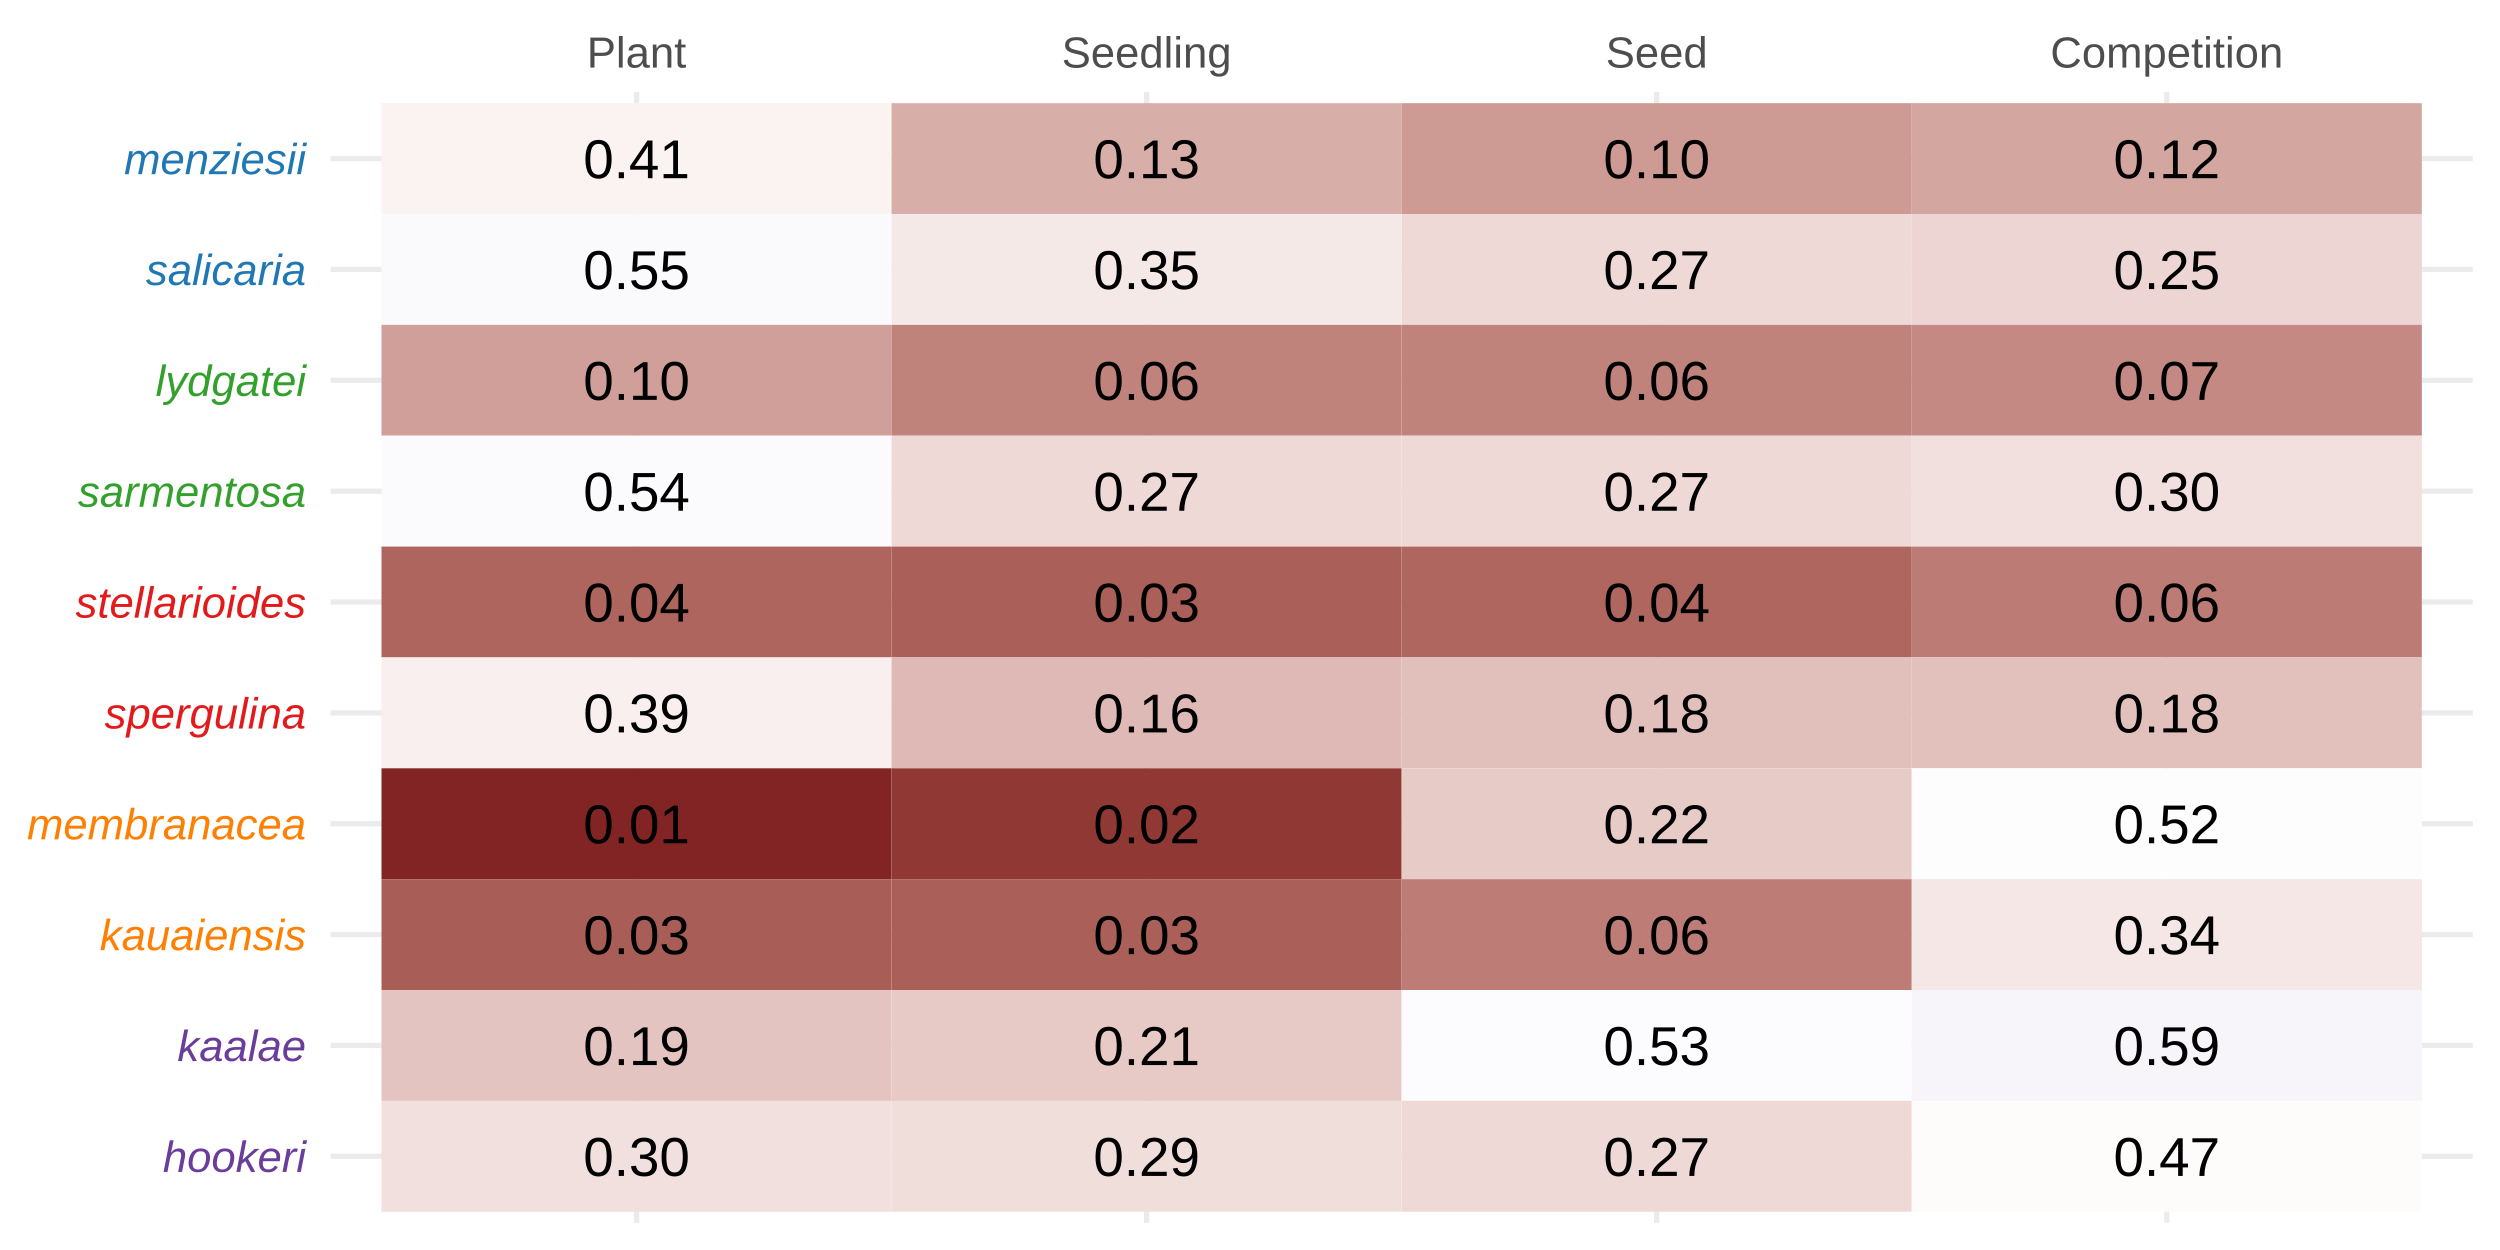
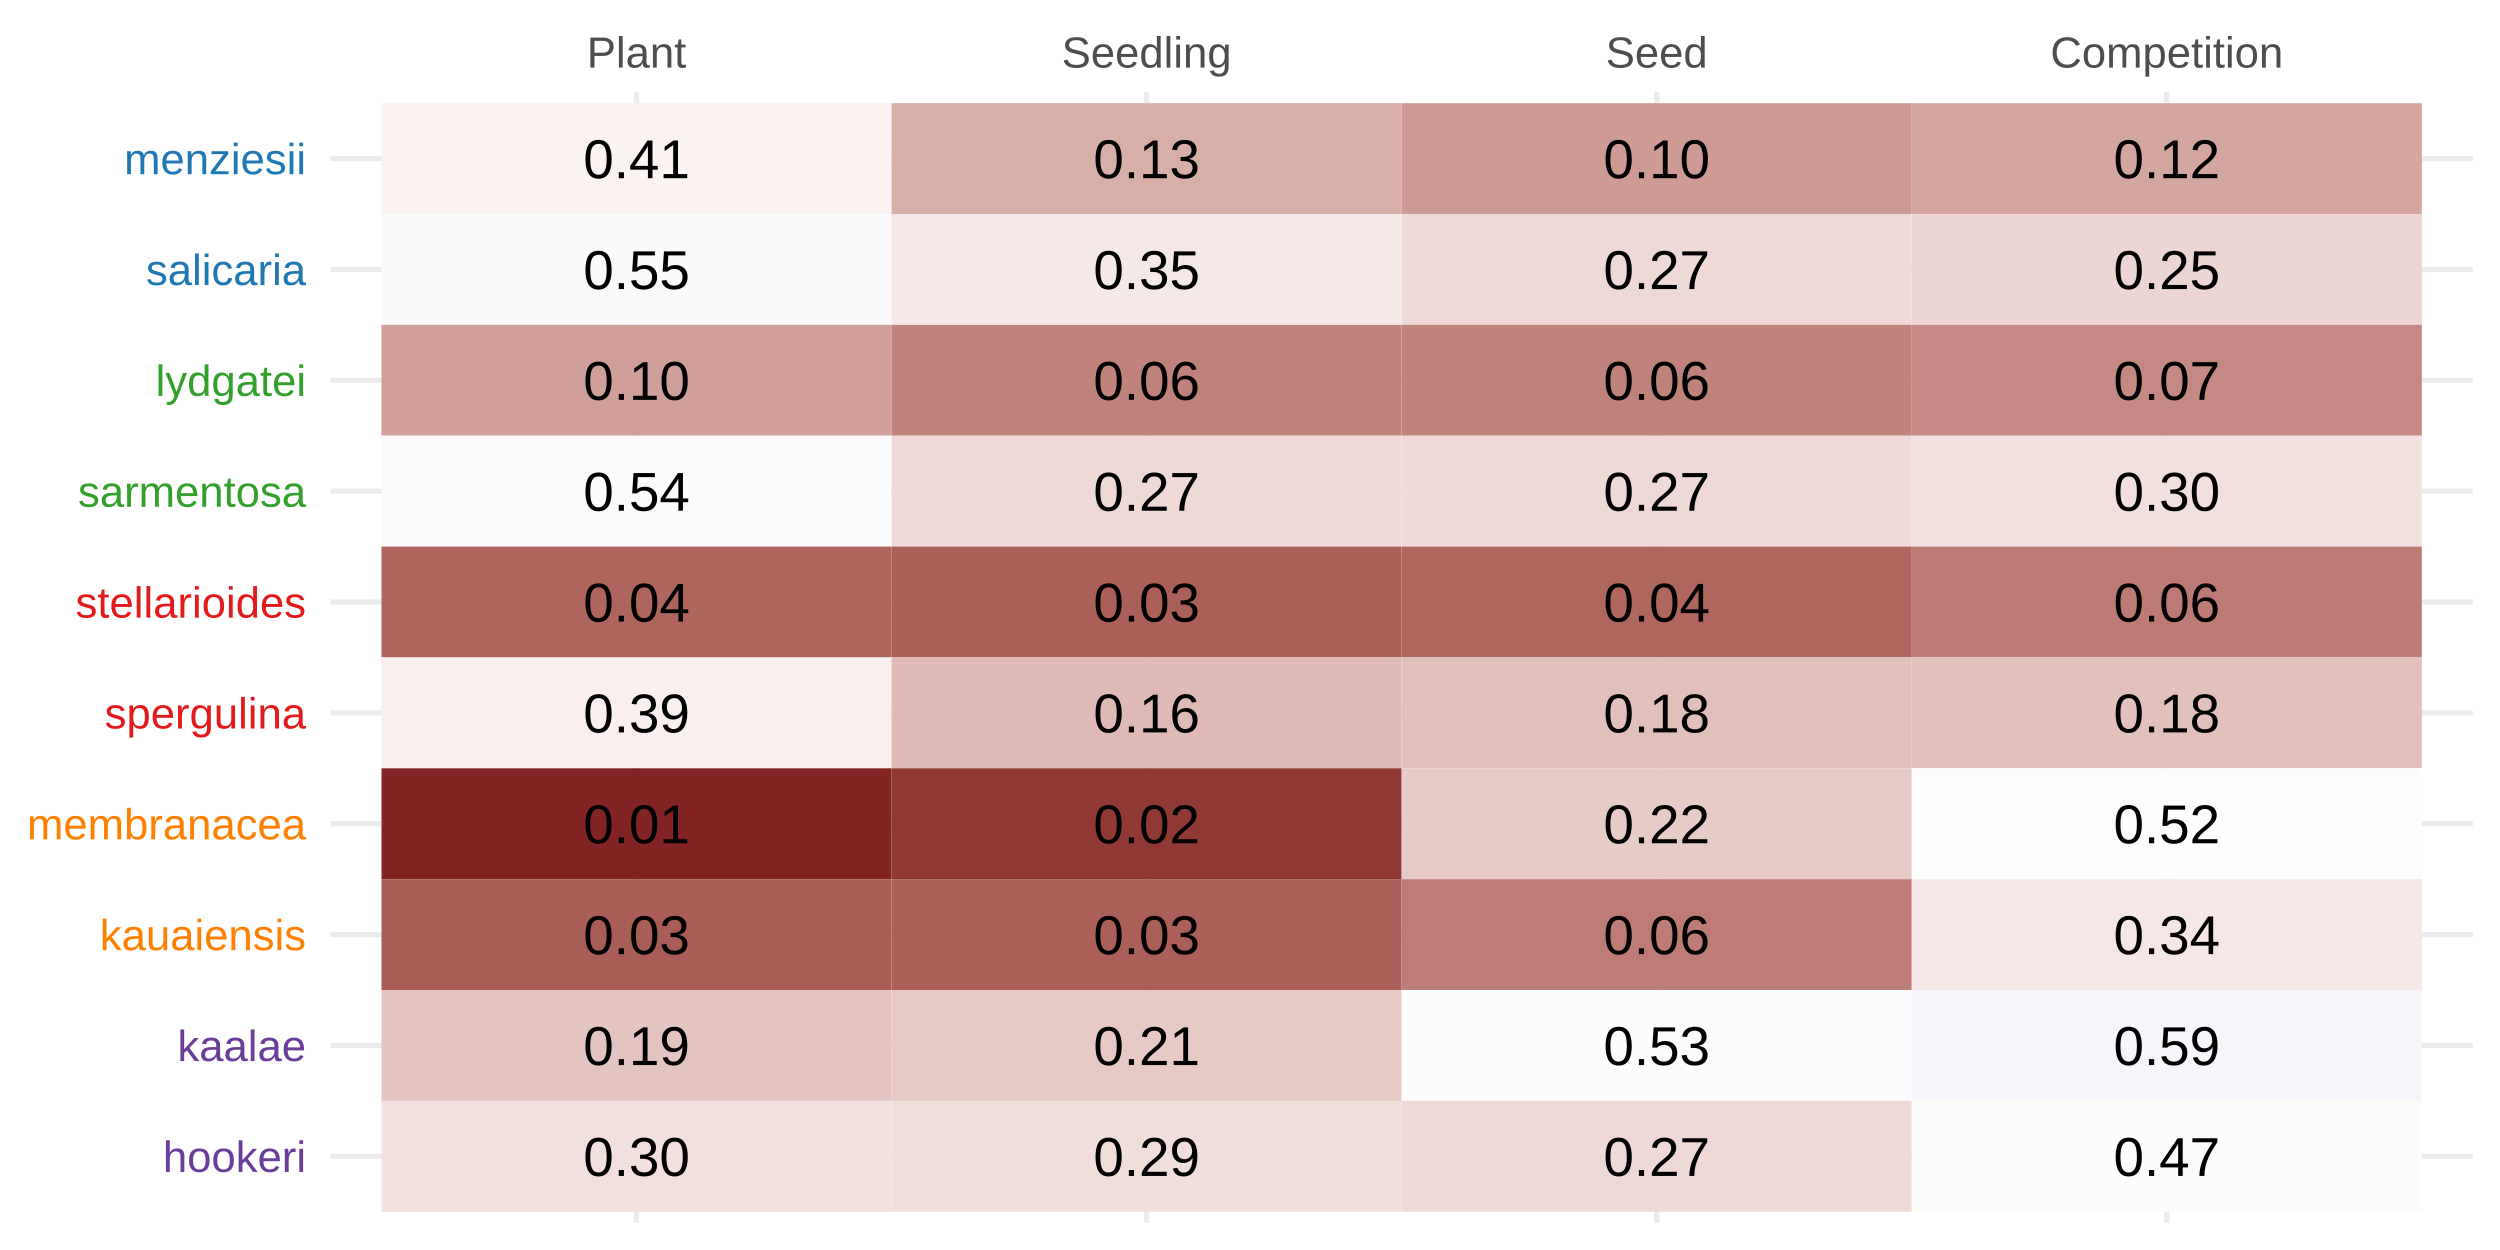
<svg xmlns="http://www.w3.org/2000/svg" width="504.00pt" height="252.00pt" viewBox="0 0 504.00 252.00">
  <g class="svglite">
    <defs>
      <style type="text/css">
    .svglite line, .svglite polyline, .svglite polygon, .svglite path, .svglite rect, .svglite circle {
      fill: none;
      stroke: #000000;
      stroke-linecap: round;
      stroke-linejoin: round;
      stroke-miterlimit: 10.00;
    }
    .svglite text {
      white-space: pre;
    }
    .svglite g.glyphgroup path {
      fill: inherit;
      stroke: none;
    }
  </style>
    </defs>
    <rect width="100%" height="100%" style="stroke: none; fill: #FFFFFF;" />
    <defs>
      <clipPath id="cpMC4wMHw1MDQuMDB8MC4wMHwyNTIuMDA=">
        <rect x="0.00" y="0.00" width="504.00" height="252.00" />
      </clipPath>
    </defs>
    <g clip-path="url(#cpMC4wMHw1MDQuMDB8MC4wMHwyNTIuMDA=)">
</g>
    <defs>
      <clipPath id="cpNjYuNjN8NDk4LjUyfDE4LjU2fDI0Ni41Mg==">
        <rect x="66.63" y="18.56" width="431.89" height="227.96" />
      </clipPath>
    </defs>
    <g clip-path="url(#cpNjYuNjN8NDk4LjUyfDE4LjU2fDI0Ni41Mg==)">
      <polyline points="66.63,233.11 498.52,233.11 " style="stroke-width: 1.07; stroke: #EBEBEB; stroke-linecap: butt;" />
      <polyline points="66.63,210.76 498.52,210.76 " style="stroke-width: 1.07; stroke: #EBEBEB; stroke-linecap: butt;" />
      <polyline points="66.63,188.41 498.52,188.41 " style="stroke-width: 1.07; stroke: #EBEBEB; stroke-linecap: butt;" />
      <polyline points="66.63,166.06 498.52,166.06 " style="stroke-width: 1.07; stroke: #EBEBEB; stroke-linecap: butt;" />
      <polyline points="66.63,143.72 498.52,143.72 " style="stroke-width: 1.07; stroke: #EBEBEB; stroke-linecap: butt;" />
      <polyline points="66.63,121.37 498.52,121.37 " style="stroke-width: 1.07; stroke: #EBEBEB; stroke-linecap: butt;" />
      <polyline points="66.63,99.02 498.52,99.02 " style="stroke-width: 1.07; stroke: #EBEBEB; stroke-linecap: butt;" />
      <polyline points="66.63,76.67 498.52,76.67 " style="stroke-width: 1.07; stroke: #EBEBEB; stroke-linecap: butt;" />
      <polyline points="66.63,54.32 498.52,54.32 " style="stroke-width: 1.07; stroke: #EBEBEB; stroke-linecap: butt;" />
      <polyline points="66.63,31.97 498.52,31.97 " style="stroke-width: 1.07; stroke: #EBEBEB; stroke-linecap: butt;" />
      <polyline points="128.33,246.52 128.33,18.56 " style="stroke-width: 1.07; stroke: #EBEBEB; stroke-linecap: butt;" />
      <polyline points="231.16,246.52 231.16,18.56 " style="stroke-width: 1.07; stroke: #EBEBEB; stroke-linecap: butt;" />
      <polyline points="333.99,246.52 333.99,18.56 " style="stroke-width: 1.07; stroke: #EBEBEB; stroke-linecap: butt;" />
      <polyline points="436.82,246.52 436.82,18.56 " style="stroke-width: 1.07; stroke: #EBEBEB; stroke-linecap: butt;" />
      <rect x="76.91" y="20.80" width="102.83" height="22.35" style="stroke-width: 0.21; stroke: none; stroke-linecap: butt; stroke-linejoin: miter; fill: #FAF3F2;" />
      <rect x="179.74" y="20.80" width="102.83" height="22.35" style="stroke-width: 0.21; stroke: none; stroke-linecap: butt; stroke-linejoin: miter; fill: #D8AEA9;" />
      <rect x="282.58" y="20.80" width="102.83" height="22.35" style="stroke-width: 0.21; stroke: none; stroke-linecap: butt; stroke-linejoin: miter; fill: #CD9A94;" />
      <rect x="385.41" y="20.80" width="102.83" height="22.35" style="stroke-width: 0.21; stroke: none; stroke-linecap: butt; stroke-linejoin: miter; fill: #D4A6A0;" />
      <rect x="76.91" y="43.15" width="102.83" height="22.35" style="stroke-width: 0.21; stroke: none; stroke-linecap: butt; stroke-linejoin: miter; fill: #FAFAFD;" />
      <rect x="179.74" y="43.15" width="102.83" height="22.35" style="stroke-width: 0.21; stroke: none; stroke-linecap: butt; stroke-linejoin: miter; fill: #F5E9E8;" />
      <rect x="282.58" y="43.15" width="102.83" height="22.35" style="stroke-width: 0.21; stroke: none; stroke-linecap: butt; stroke-linejoin: miter; fill: #EED9D6;" />
      <rect x="385.41" y="43.15" width="102.83" height="22.35" style="stroke-width: 0.21; stroke: none; stroke-linecap: butt; stroke-linejoin: miter; fill: #ECD5D2;" />
      <rect x="76.91" y="65.49" width="102.83" height="22.35" style="stroke-width: 0.21; stroke: none; stroke-linecap: butt; stroke-linejoin: miter; fill: #D09F9A;" />
      <rect x="179.74" y="65.49" width="102.83" height="22.35" style="stroke-width: 0.21; stroke: none; stroke-linecap: butt; stroke-linejoin: miter; fill: #C0837C;" />
      <rect x="282.58" y="65.49" width="102.83" height="22.35" style="stroke-width: 0.21; stroke: none; stroke-linecap: butt; stroke-linejoin: miter; fill: #C0837C;" />
      <rect x="385.41" y="65.49" width="102.83" height="22.35" style="stroke-width: 0.21; stroke: none; stroke-linecap: butt; stroke-linejoin: miter; fill: #C38982;" />
      <rect x="76.91" y="87.84" width="102.83" height="22.35" style="stroke-width: 0.21; stroke: none; stroke-linecap: butt; stroke-linejoin: miter; fill: #FBFBFD;" />
      <rect x="179.74" y="87.84" width="102.83" height="22.35" style="stroke-width: 0.21; stroke: none; stroke-linecap: butt; stroke-linejoin: miter; fill: #EED9D7;" />
      <rect x="282.58" y="87.84" width="102.83" height="22.35" style="stroke-width: 0.21; stroke: none; stroke-linecap: butt; stroke-linejoin: miter; fill: #EED9D6;" />
      <rect x="385.41" y="87.84" width="102.83" height="22.35" style="stroke-width: 0.21; stroke: none; stroke-linecap: butt; stroke-linejoin: miter; fill: #F1E0DE;" />
      <rect x="76.91" y="110.19" width="102.83" height="22.35" style="stroke-width: 0.21; stroke: none; stroke-linecap: butt; stroke-linejoin: miter; fill: #AE655E;" />
      <rect x="179.74" y="110.19" width="102.83" height="22.35" style="stroke-width: 0.21; stroke: none; stroke-linecap: butt; stroke-linejoin: miter; fill: #AA5F58;" />
      <rect x="282.58" y="110.19" width="102.83" height="22.35" style="stroke-width: 0.21; stroke: none; stroke-linecap: butt; stroke-linejoin: miter; fill: #AE665F;" />
      <rect x="385.41" y="110.19" width="102.83" height="22.35" style="stroke-width: 0.21; stroke: none; stroke-linecap: butt; stroke-linejoin: miter; fill: #BC7C75;" />
      <rect x="76.91" y="132.54" width="102.83" height="22.35" style="stroke-width: 0.21; stroke: none; stroke-linecap: butt; stroke-linejoin: miter; fill: #F8EFEE;" />
      <rect x="179.74" y="132.54" width="102.83" height="22.35" style="stroke-width: 0.21; stroke: none; stroke-linecap: butt; stroke-linejoin: miter; fill: #DEB9B5;" />
      <rect x="282.58" y="132.54" width="102.83" height="22.35" style="stroke-width: 0.21; stroke: none; stroke-linecap: butt; stroke-linejoin: miter; fill: #E1C0BB;" />
      <rect x="385.41" y="132.54" width="102.83" height="22.35" style="stroke-width: 0.21; stroke: none; stroke-linecap: butt; stroke-linejoin: miter; fill: #E2C1BD;" />
      <rect x="76.91" y="154.89" width="102.83" height="22.35" style="stroke-width: 0.21; stroke: none; stroke-linecap: butt; stroke-linejoin: miter; fill: #832424;" />
      <rect x="179.74" y="154.89" width="102.83" height="22.35" style="stroke-width: 0.21; stroke: none; stroke-linecap: butt; stroke-linejoin: miter; fill: #903834;" />
      <rect x="282.58" y="154.89" width="102.83" height="22.35" style="stroke-width: 0.21; stroke: none; stroke-linecap: butt; stroke-linejoin: miter; fill: #E7CBC7;" />
      <rect x="385.41" y="154.89" width="102.83" height="22.35" style="stroke-width: 0.21; stroke: none; stroke-linecap: butt; stroke-linejoin: miter; fill: #FDFDFE;" />
      <rect x="76.91" y="177.24" width="102.83" height="22.35" style="stroke-width: 0.21; stroke: none; stroke-linecap: butt; stroke-linejoin: miter; fill: #A85D56;" />
      <rect x="179.74" y="177.24" width="102.83" height="22.35" style="stroke-width: 0.21; stroke: none; stroke-linecap: butt; stroke-linejoin: miter; fill: #AA5F59;" />
      <rect x="282.58" y="177.24" width="102.83" height="22.35" style="stroke-width: 0.21; stroke: none; stroke-linecap: butt; stroke-linejoin: miter; fill: #BD7D76;" />
      <rect x="385.41" y="177.24" width="102.83" height="22.35" style="stroke-width: 0.21; stroke: none; stroke-linecap: butt; stroke-linejoin: miter; fill: #F5E7E5;" />
      <rect x="76.91" y="199.59" width="102.83" height="22.35" style="stroke-width: 0.21; stroke: none; stroke-linecap: butt; stroke-linejoin: miter; fill: #E4C4C0;" />
      <rect x="179.74" y="199.59" width="102.83" height="22.35" style="stroke-width: 0.21; stroke: none; stroke-linecap: butt; stroke-linejoin: miter; fill: #E7CAC6;" />
      <rect x="282.58" y="199.59" width="102.83" height="22.35" style="stroke-width: 0.21; stroke: none; stroke-linecap: butt; stroke-linejoin: miter; fill: #FCFBFD;" />
      <rect x="385.41" y="199.59" width="102.83" height="22.35" style="stroke-width: 0.21; stroke: none; stroke-linecap: butt; stroke-linejoin: miter; fill: #F7F5FA;" />
      <rect x="76.91" y="221.94" width="102.83" height="22.35" style="stroke-width: 0.21; stroke: none; stroke-linecap: butt; stroke-linejoin: miter; fill: #F1E0DD;" />
      <rect x="179.74" y="221.94" width="102.83" height="22.35" style="stroke-width: 0.21; stroke: none; stroke-linecap: butt; stroke-linejoin: miter; fill: #F0DEDB;" />
      <rect x="282.58" y="221.94" width="102.83" height="22.35" style="stroke-width: 0.21; stroke: none; stroke-linecap: butt; stroke-linejoin: miter; fill: #EED9D6;" />
      <rect x="385.41" y="221.94" width="102.83" height="22.35" style="stroke-width: 0.21; stroke: none; stroke-linecap: butt; stroke-linejoin: miter; fill: #FEFCFB;" />
      <text x="128.33" y="35.92" text-anchor="middle" style="font-size: 11.04px; font-family: &quot;Arial&quot;;">0.41</text>
      <text x="231.16" y="35.92" text-anchor="middle" style="font-size: 11.04px; font-family: &quot;Arial&quot;;">0.13</text>
      <text x="333.99" y="35.92" text-anchor="middle" style="font-size: 11.04px; font-family: &quot;Arial&quot;;">0.10</text>
      <text x="436.82" y="35.92" text-anchor="middle" style="font-size: 11.04px; font-family: &quot;Arial&quot;;">0.12</text>
      <text x="128.33" y="58.27" text-anchor="middle" style="font-size: 11.04px; font-family: &quot;Arial&quot;;">0.55</text>
      <text x="231.16" y="58.27" text-anchor="middle" style="font-size: 11.04px; font-family: &quot;Arial&quot;;">0.35</text>
      <text x="333.99" y="58.27" text-anchor="middle" style="font-size: 11.04px; font-family: &quot;Arial&quot;;">0.27</text>
      <text x="436.82" y="58.27" text-anchor="middle" style="font-size: 11.04px; font-family: &quot;Arial&quot;;">0.25</text>
      <text x="128.33" y="80.62" text-anchor="middle" style="font-size: 11.04px; font-family: &quot;Arial&quot;;">0.10</text>
      <text x="231.16" y="80.62" text-anchor="middle" style="font-size: 11.04px; font-family: &quot;Arial&quot;;">0.06</text>
      <text x="333.99" y="80.62" text-anchor="middle" style="font-size: 11.04px; font-family: &quot;Arial&quot;;">0.06</text>
      <text x="436.82" y="80.62" text-anchor="middle" style="font-size: 11.04px; font-family: &quot;Arial&quot;;">0.07</text>
      <text x="128.33" y="102.97" text-anchor="middle" style="font-size: 11.04px; font-family: &quot;Arial&quot;;">0.54</text>
      <text x="231.16" y="102.97" text-anchor="middle" style="font-size: 11.04px; font-family: &quot;Arial&quot;;">0.27</text>
      <text x="333.99" y="102.97" text-anchor="middle" style="font-size: 11.04px; font-family: &quot;Arial&quot;;">0.27</text>
      <text x="436.82" y="102.97" text-anchor="middle" style="font-size: 11.04px; font-family: &quot;Arial&quot;;">0.30</text>
      <text x="128.33" y="125.32" text-anchor="middle" style="font-size: 11.04px; font-family: &quot;Arial&quot;;">0.04</text>
      <text x="231.16" y="125.32" text-anchor="middle" style="font-size: 11.04px; font-family: &quot;Arial&quot;;">0.03</text>
      <text x="333.99" y="125.32" text-anchor="middle" style="font-size: 11.04px; font-family: &quot;Arial&quot;;">0.04</text>
      <text x="436.82" y="125.32" text-anchor="middle" style="font-size: 11.04px; font-family: &quot;Arial&quot;;">0.06</text>
      <text x="128.33" y="147.66" text-anchor="middle" style="font-size: 11.04px; font-family: &quot;Arial&quot;;">0.39</text>
      <text x="231.16" y="147.66" text-anchor="middle" style="font-size: 11.04px; font-family: &quot;Arial&quot;;">0.16</text>
      <text x="333.99" y="147.66" text-anchor="middle" style="font-size: 11.04px; font-family: &quot;Arial&quot;;">0.18</text>
      <text x="436.82" y="147.66" text-anchor="middle" style="font-size: 11.04px; font-family: &quot;Arial&quot;;">0.18</text>
      <text x="128.33" y="170.01" text-anchor="middle" style="font-size: 11.04px; font-family: &quot;Arial&quot;;">0.01</text>
      <text x="231.16" y="170.01" text-anchor="middle" style="font-size: 11.04px; font-family: &quot;Arial&quot;;">0.02</text>
      <text x="333.99" y="170.01" text-anchor="middle" style="font-size: 11.04px; font-family: &quot;Arial&quot;;">0.22</text>
      <text x="436.82" y="170.01" text-anchor="middle" style="font-size: 11.04px; font-family: &quot;Arial&quot;;">0.52</text>
      <text x="128.33" y="192.36" text-anchor="middle" style="font-size: 11.04px; font-family: &quot;Arial&quot;;">0.03</text>
      <text x="231.16" y="192.36" text-anchor="middle" style="font-size: 11.04px; font-family: &quot;Arial&quot;;">0.03</text>
      <text x="333.99" y="192.36" text-anchor="middle" style="font-size: 11.04px; font-family: &quot;Arial&quot;;">0.06</text>
      <text x="436.82" y="192.36" text-anchor="middle" style="font-size: 11.04px; font-family: &quot;Arial&quot;;">0.34</text>
      <text x="128.33" y="214.71" text-anchor="middle" style="font-size: 11.04px; font-family: &quot;Arial&quot;;">0.19</text>
      <text x="231.16" y="214.71" text-anchor="middle" style="font-size: 11.04px; font-family: &quot;Arial&quot;;">0.21</text>
      <text x="333.99" y="214.71" text-anchor="middle" style="font-size: 11.04px; font-family: &quot;Arial&quot;;">0.53</text>
      <text x="436.82" y="214.71" text-anchor="middle" style="font-size: 11.04px; font-family: &quot;Arial&quot;;">0.59</text>
      <text x="128.33" y="237.06" text-anchor="middle" style="font-size: 11.04px; font-family: &quot;Arial&quot;;">0.30</text>
      <text x="231.16" y="237.06" text-anchor="middle" style="font-size: 11.04px; font-family: &quot;Arial&quot;;">0.29</text>
      <text x="333.99" y="237.06" text-anchor="middle" style="font-size: 11.04px; font-family: &quot;Arial&quot;;">0.27</text>
      <text x="436.82" y="237.06" text-anchor="middle" style="font-size: 11.04px; font-family: &quot;Arial&quot;;">0.47</text>
    </g>
    <g clip-path="url(#cpMC4wMHw1MDQuMDB8MC4wMHwyNTIuMDA=)">
      <text x="128.33" y="13.63" text-anchor="middle" style="font-size: 8.80px;fill: #4D4D4D; font-family: &quot;Arial&quot;;">Plant</text>
      <text x="231.16" y="13.63" text-anchor="middle" style="font-size: 8.80px;fill: #4D4D4D; font-family: &quot;Arial&quot;;">Seedling</text>
      <text x="333.99" y="13.63" text-anchor="middle" style="font-size: 8.80px;fill: #4D4D4D; font-family: &quot;Arial&quot;;">Seed</text>
      <text x="436.82" y="13.63" text-anchor="middle" style="font-size: 8.80px;fill: #4D4D4D; font-family: &quot;Arial&quot;;">Competition</text>
-       <text x="61.70" y="236.26" text-anchor="end" style="font-size: 8.80px; font-style: italic;fill: #6A3D9A; font-family: &quot;Arial&quot;;">hookeri</text>
-       <text x="61.70" y="213.91" text-anchor="end" style="font-size: 8.80px; font-style: italic;fill: #6A3D9A; font-family: &quot;Arial&quot;;">kaalae</text>
-       <text x="61.70" y="191.56" text-anchor="end" style="font-size: 8.80px; font-style: italic;fill: #FF7F00; font-family: &quot;Arial&quot;;">kauaiensis</text>
-       <text x="61.70" y="169.21" text-anchor="end" style="font-size: 8.80px; font-style: italic;fill: #FF7F00; font-family: &quot;Arial&quot;;">membranacea</text>
-       <text x="61.70" y="146.87" text-anchor="end" style="font-size: 8.80px; font-style: italic;fill: #E31A1C; font-family: &quot;Arial&quot;;">spergulina</text>
-       <text x="61.70" y="124.52" text-anchor="end" style="font-size: 8.80px; font-style: italic;fill: #E31A1C; font-family: &quot;Arial&quot;;">stellarioides</text>
-       <text x="61.70" y="102.17" text-anchor="end" style="font-size: 8.80px; font-style: italic;fill: #33A02C; font-family: &quot;Arial&quot;;">sarmentosa</text>
-       <text x="61.70" y="79.82" text-anchor="end" style="font-size: 8.80px; font-style: italic;fill: #33A02C; font-family: &quot;Arial&quot;;">lydgatei</text>
-       <text x="61.70" y="57.47" text-anchor="end" style="font-size: 8.80px; font-style: italic;fill: #1F78B4; font-family: &quot;Arial&quot;;">salicaria</text>
-       <text x="61.70" y="35.12" text-anchor="end" style="font-size: 8.80px; font-style: italic;fill: #1F78B4; font-family: &quot;Arial&quot;;">menziesii</text>
+       <text x="61.70" y="236.26" text-anchor="end" style="font-size: 8.80px;fill: #6A3D9A; font-family: &quot;Arial&quot;;">hookeri</text>
+       <text x="61.70" y="213.91" text-anchor="end" style="font-size: 8.80px;fill: #6A3D9A; font-family: &quot;Arial&quot;;">kaalae</text>
+       <text x="61.70" y="191.56" text-anchor="end" style="font-size: 8.80px;fill: #FF7F00; font-family: &quot;Arial&quot;;">kauaiensis</text>
+       <text x="61.70" y="169.21" text-anchor="end" style="font-size: 8.80px;fill: #FF7F00; font-family: &quot;Arial&quot;;">membranacea</text>
+       <text x="61.70" y="146.87" text-anchor="end" style="font-size: 8.80px;fill: #E31A1C; font-family: &quot;Arial&quot;;">spergulina</text>
+       <text x="61.70" y="124.52" text-anchor="end" style="font-size: 8.80px;fill: #E31A1C; font-family: &quot;Arial&quot;;">stellarioides</text>
+       <text x="61.70" y="102.17" text-anchor="end" style="font-size: 8.80px;fill: #33A02C; font-family: &quot;Arial&quot;;">sarmentosa</text>
+       <text x="61.70" y="79.82" text-anchor="end" style="font-size: 8.80px;fill: #33A02C; font-family: &quot;Arial&quot;;">lydgatei</text>
+       <text x="61.70" y="57.47" text-anchor="end" style="font-size: 8.80px;fill: #1F78B4; font-family: &quot;Arial&quot;;">salicaria</text>
+       <text x="61.70" y="35.12" text-anchor="end" style="font-size: 8.80px;fill: #1F78B4; font-family: &quot;Arial&quot;;">menziesii</text>
    </g>
  </g>
</svg>
